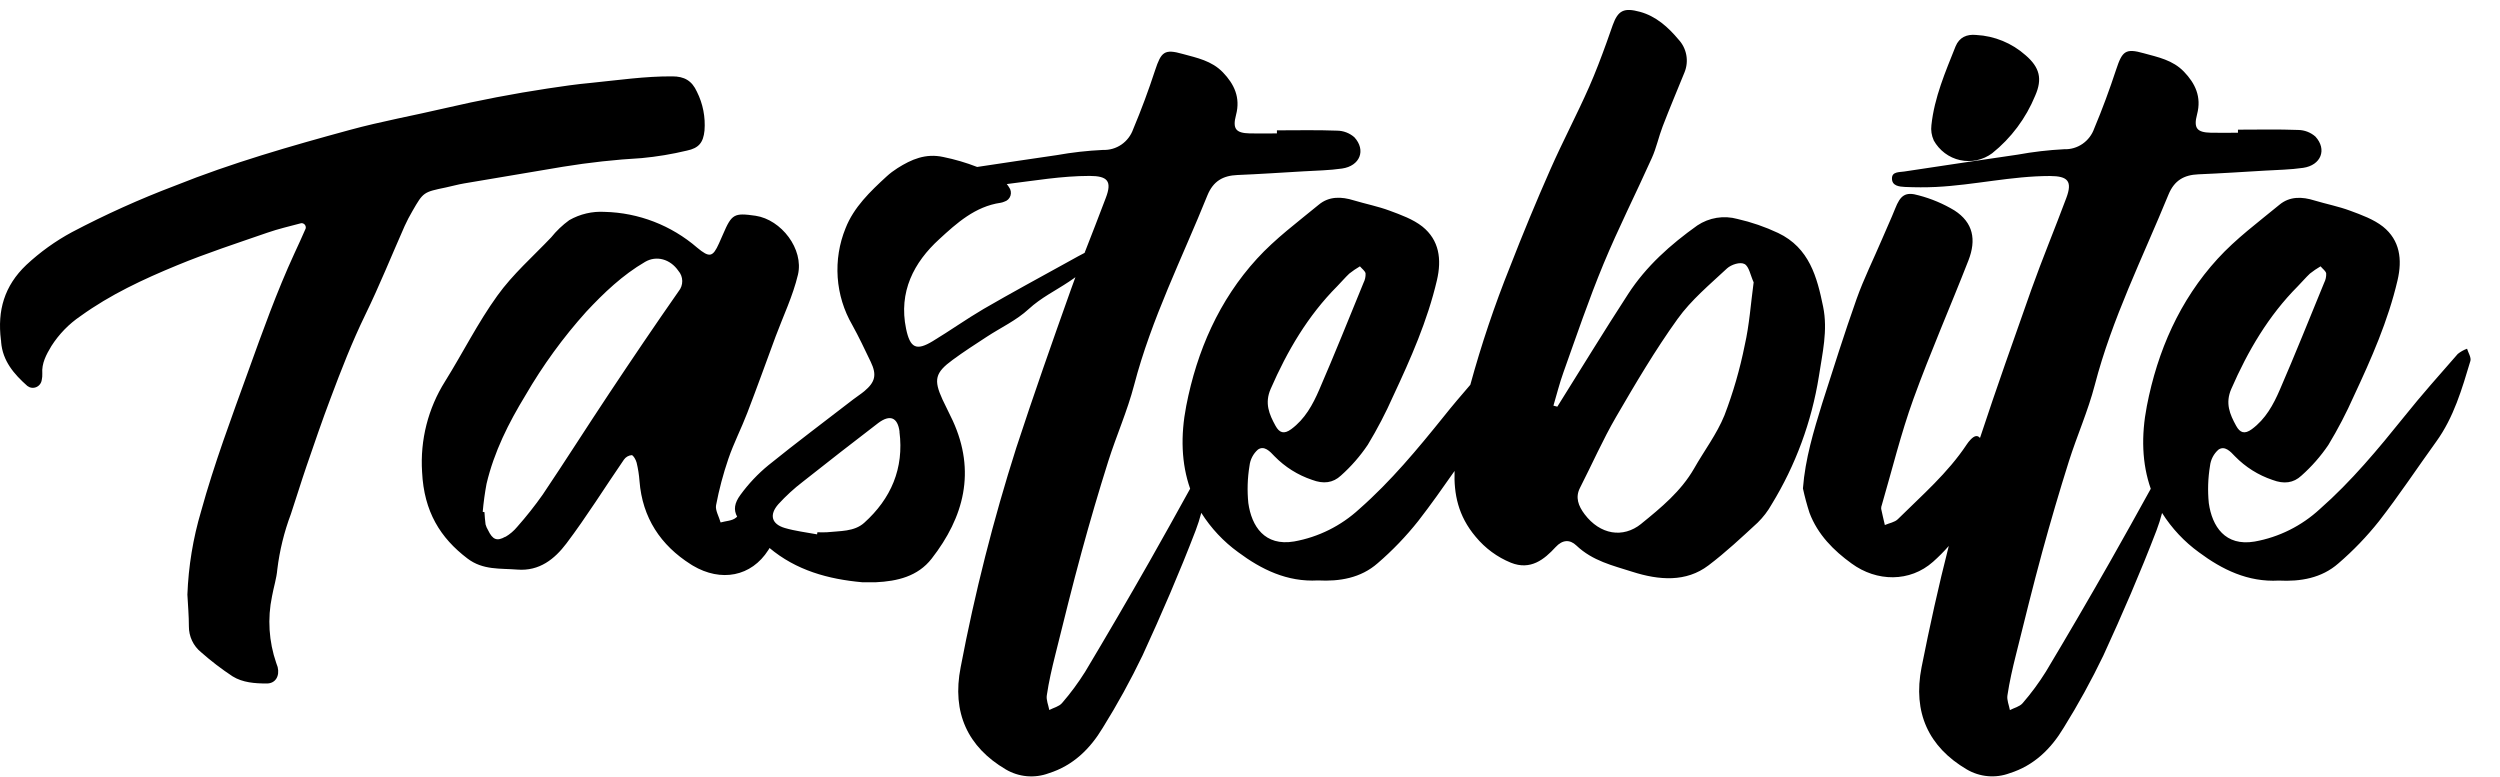
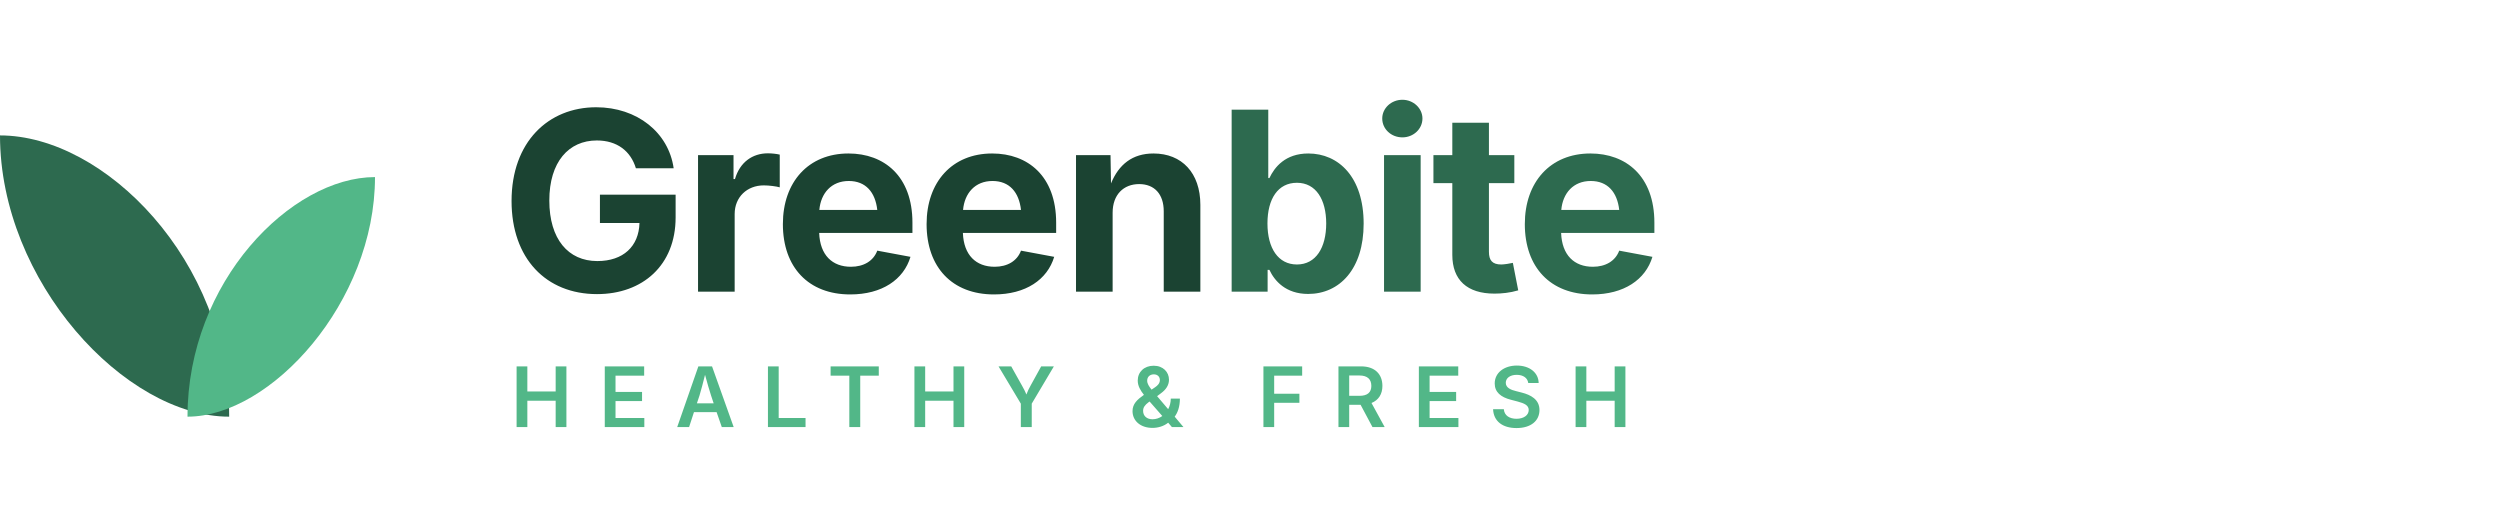
- <svg xmlns="http://www.w3.org/2000/svg" width="161" height="50" viewBox="0 0 161 50" fill="none">
-   <path fill-rule="evenodd" clip-rule="evenodd" d="M83.153 27.64C82.684 27.984 82.389 27.87 82.144 27.423C81.734 26.679 81.431 25.963 81.83 25.049C82.9 22.597 84.229 20.329 86.115 18.435C86.387 18.157 86.619 17.88 86.895 17.619C87.112 17.447 87.341 17.291 87.58 17.152C87.725 17.324 87.916 17.452 87.943 17.61C87.952 17.818 87.907 18.025 87.812 18.21C86.87 20.512 85.945 22.822 84.957 25.102C84.543 26.06 84.04 26.987 83.153 27.64ZM145.017 27.64C144.548 27.984 144.253 27.87 144.008 27.423C143.598 26.679 143.295 25.963 143.694 25.049C144.764 22.597 146.093 20.329 147.978 18.435C148.251 18.157 148.483 17.88 148.759 17.619C148.976 17.447 149.205 17.291 149.444 17.152C149.588 17.324 149.78 17.452 149.807 17.61C149.816 17.818 149.771 18.025 149.676 18.21C148.732 20.509 147.809 22.819 146.821 25.099C146.406 26.06 145.904 26.987 145.017 27.64ZM124.528 9.036C124.707 9.358 124.951 9.639 125.244 9.859C125.537 10.079 125.873 10.234 126.229 10.312C126.585 10.391 126.953 10.392 127.309 10.316C127.666 10.239 128.002 10.087 128.297 9.869C129.517 8.893 130.47 7.616 131.067 6.159C131.539 5.084 131.361 4.343 130.447 3.557C129.563 2.773 128.445 2.314 127.273 2.252C126.657 2.191 126.182 2.402 125.939 2.985C125.284 4.632 124.574 6.267 124.383 8.058C124.341 8.391 124.392 8.729 124.531 9.033L124.528 9.036ZM105.698 33.732C104.516 34.687 103.04 34.426 102.052 33.121C101.645 32.582 101.435 32.032 101.752 31.416C102.529 29.897 103.22 28.32 104.074 26.851C105.324 24.702 106.59 22.55 108.034 20.542C108.915 19.312 110.113 18.321 111.224 17.282C111.497 17.038 112.065 16.849 112.351 17.005C112.638 17.16 112.731 17.735 112.935 18.182C112.75 19.537 112.662 20.917 112.359 22.239C112.051 23.776 111.615 25.284 111.055 26.746C110.558 27.967 109.745 29.031 109.095 30.18C108.255 31.638 106.978 32.691 105.698 33.729V33.732ZM32.544 34.565C31.998 34.876 31.725 34.754 31.431 34.143C31.36 34.027 31.306 33.902 31.27 33.771C31.229 33.51 31.221 33.246 31.199 32.982L31.087 32.963C31.139 32.358 31.221 31.757 31.332 31.161C31.824 29.081 32.754 27.243 33.838 25.46C34.956 23.533 36.267 21.73 37.751 20.079C38.892 18.857 40.098 17.707 41.547 16.863C42.27 16.441 43.16 16.677 43.687 17.441C43.845 17.621 43.934 17.853 43.937 18.094C43.941 18.335 43.858 18.57 43.706 18.754C42.188 20.926 40.704 23.122 39.236 25.329C37.767 27.537 36.398 29.7 34.946 31.86C34.438 32.58 33.891 33.271 33.308 33.929C33.093 34.188 32.835 34.407 32.547 34.576L32.544 34.565ZM57.924 27.798C58.23 30.164 57.378 32.119 55.656 33.668C55.012 34.248 54.095 34.187 53.268 34.276C53.059 34.287 52.85 34.287 52.641 34.276L52.619 34.412C51.925 34.282 51.219 34.201 50.545 34.004C49.691 33.754 49.521 33.157 50.127 32.468C50.61 31.94 51.138 31.456 51.705 31.022C53.312 29.744 54.936 28.492 56.562 27.24C57.31 26.682 57.812 26.865 57.932 27.809L57.924 27.798ZM43.296 4.918C44.071 4.918 44.557 5.195 44.882 5.909C45.269 6.68 45.438 7.545 45.37 8.408C45.291 9.18 45.008 9.538 44.235 9.699C43.278 9.929 42.306 10.09 41.326 10.182C39.629 10.279 37.937 10.464 36.258 10.738C34.138 11.099 32.017 11.449 29.9 11.81C29.504 11.876 29.114 11.987 28.718 12.071C27.266 12.373 27.264 12.37 26.562 13.589C26.378 13.901 26.21 14.223 26.06 14.553C25.217 16.458 24.439 18.396 23.527 20.267C22.673 22.022 21.969 23.833 21.287 25.654C20.741 27.096 20.244 28.556 19.742 30.014C19.39 31.041 19.074 32.083 18.73 33.113C18.299 34.257 18.007 35.451 17.859 36.667C17.81 37.25 17.622 37.822 17.518 38.402C17.219 39.833 17.313 41.321 17.791 42.701C17.826 42.784 17.856 42.869 17.881 42.956C18.023 43.539 17.739 44.022 17.174 44.017C16.418 44.017 15.63 43.961 14.977 43.556C14.266 43.087 13.587 42.567 12.947 42.001C12.701 41.802 12.502 41.548 12.367 41.26C12.231 40.971 12.162 40.655 12.164 40.335C12.164 39.655 12.104 38.974 12.068 38.294C12.136 36.474 12.432 34.67 12.95 32.927C13.793 29.872 14.909 26.893 15.985 23.911C16.907 21.356 17.821 18.793 18.959 16.322C19.205 15.789 19.453 15.255 19.685 14.717C19.696 14.674 19.696 14.629 19.686 14.586C19.676 14.543 19.657 14.504 19.629 14.47C19.601 14.436 19.565 14.41 19.525 14.393C19.485 14.376 19.442 14.369 19.398 14.373C18.664 14.57 17.922 14.739 17.215 14.986C15.264 15.664 13.296 16.302 11.392 17.091C9.23 17.982 7.11 18.968 5.186 20.356C4.438 20.862 3.8 21.518 3.311 22.283C2.978 22.839 2.675 23.394 2.724 24.061C2.73 24.197 2.718 24.333 2.689 24.466C2.675 24.568 2.635 24.665 2.572 24.747C2.51 24.828 2.428 24.892 2.334 24.931C2.241 24.97 2.138 24.984 2.038 24.971C1.937 24.957 1.842 24.917 1.761 24.855C0.901 24.094 0.167 23.244 0.072 22.022C0.072 21.978 0.072 21.931 0.058 21.886C-0.174 20.001 0.274 18.413 1.693 17.063C2.583 16.233 3.573 15.522 4.64 14.947C6.786 13.817 8.998 12.82 11.263 11.962C14.937 10.488 18.722 9.405 22.523 8.369C24.556 7.814 26.633 7.442 28.685 6.961C30.869 6.454 33.065 6.033 35.276 5.698C36.204 5.559 37.137 5.42 38.07 5.337C39.812 5.162 41.539 4.907 43.296 4.918ZM70.172 11.329C68.373 11.329 66.608 11.637 64.834 11.854C64.889 11.915 64.937 11.982 64.978 12.054C65.038 12.13 65.078 12.22 65.094 12.316C65.111 12.412 65.104 12.51 65.075 12.602C65.045 12.695 64.993 12.778 64.924 12.845C64.855 12.912 64.77 12.961 64.678 12.987C64.601 13.021 64.521 13.045 64.438 13.059C62.801 13.295 61.605 14.375 60.489 15.403C58.852 16.894 57.858 18.796 58.352 21.175C58.612 22.417 59.01 22.611 60.066 21.972C61.174 21.303 62.233 20.548 63.341 19.898C65.15 18.849 66.99 17.855 68.818 16.844C69.219 16.622 69.62 16.397 70.03 16.189L69.847 16.283C70.303 15.106 70.769 13.934 71.211 12.751C71.629 11.665 71.332 11.332 70.172 11.329ZM136.279 4.482C136.672 3.293 136.877 3.093 138.058 3.429C138.975 3.682 139.925 3.865 140.648 4.618C141.371 5.37 141.789 6.234 141.492 7.359C141.251 8.266 141.492 8.525 142.37 8.547C142.954 8.564 143.541 8.547 144.125 8.547V8.35C145.419 8.35 146.712 8.319 148.003 8.369C148.41 8.374 148.802 8.524 149.111 8.794C149.878 9.627 149.474 10.643 148.32 10.81C147.501 10.929 146.655 10.941 145.82 10.991C144.406 11.074 142.992 11.168 141.576 11.226C140.654 11.265 140.026 11.615 139.649 12.534C137.987 16.594 136.014 20.52 134.901 24.805C134.467 26.471 133.758 28.062 133.236 29.708C132.627 31.639 132.056 33.583 131.522 35.539C130.922 37.742 130.376 39.96 129.825 42.176C129.609 43.037 129.41 43.903 129.279 44.781C129.23 45.08 129.38 45.414 129.438 45.73C129.71 45.586 130.065 45.508 130.256 45.286C130.807 44.65 131.308 43.972 131.754 43.256C133.159 40.909 134.538 38.545 135.892 36.164C136.779 34.609 137.641 33.043 138.509 31.477C137.944 29.864 137.884 28.067 138.258 26.143C138.945 22.597 140.373 19.337 142.815 16.666C143.997 15.372 145.432 14.309 146.791 13.19C147.454 12.634 148.254 12.659 149.056 12.912C149.818 13.14 150.601 13.292 151.343 13.567C152.086 13.842 152.863 14.123 153.464 14.595C154.555 15.472 154.716 16.702 154.402 18.049C153.791 20.667 152.713 23.1 151.586 25.51C151.106 26.591 150.56 27.64 149.949 28.65C149.454 29.382 148.871 30.047 148.213 30.63C147.7 31.111 147.083 31.186 146.352 30.908C145.438 30.602 144.609 30.081 143.931 29.386C143.634 29.067 143.274 28.684 142.87 28.956C142.564 29.223 142.369 29.598 142.324 30.006C142.193 30.797 142.167 31.603 142.247 32.402C142.458 33.898 143.298 35.198 145.198 34.876C146.765 34.596 148.222 33.87 149.4 32.782C151.428 31 153.147 28.925 154.839 26.823C155.947 25.435 157.118 24.124 158.28 22.794C158.46 22.649 158.662 22.536 158.878 22.458C158.957 22.719 159.151 23.014 159.096 23.236C158.551 25.052 158.024 26.876 156.894 28.439C155.663 30.144 154.501 31.902 153.21 33.56C152.426 34.548 151.551 35.458 150.598 36.278C149.507 37.239 148.142 37.461 146.753 37.389C144.764 37.5 143.104 36.678 141.614 35.57C140.67 34.887 139.864 34.026 139.237 33.035C139.138 33.418 139.018 33.795 138.877 34.165C137.835 36.883 136.675 39.563 135.455 42.218C134.688 43.812 133.836 45.363 132.903 46.863C132.085 48.224 130.993 49.301 129.421 49.795C128.97 49.963 128.488 50.028 128.009 49.984C127.53 49.941 127.067 49.791 126.651 49.545C124.214 48.107 123.169 45.905 123.75 42.965C124.269 40.349 124.842 37.742 125.502 35.159C125.186 35.52 124.848 35.86 124.49 36.178C123 37.505 120.86 37.475 119.242 36.289C118.088 35.456 117.059 34.426 116.532 33.027C116.365 32.51 116.224 31.986 116.109 31.455C116.256 29.539 116.802 27.754 117.348 25.979C118.068 23.733 118.775 21.478 119.564 19.254C120.031 17.943 120.656 16.688 121.201 15.408C121.474 14.75 121.785 14.103 122.047 13.437C122.386 12.579 122.702 12.326 123.573 12.584C124.378 12.795 125.15 13.12 125.865 13.551C127.077 14.331 127.287 15.442 126.766 16.774C125.601 19.759 124.31 22.697 123.218 25.71C122.416 27.931 121.854 30.244 121.19 32.518C121.157 32.597 121.142 32.683 121.147 32.768C121.218 33.118 121.305 33.462 121.384 33.812C121.657 33.69 122.02 33.638 122.225 33.432C123.775 31.896 125.437 30.466 126.659 28.62C126.729 28.514 126.807 28.415 126.894 28.323C127.153 28.045 127.358 28.012 127.511 28.206C128.564 25.01 129.694 21.836 130.813 18.665C131.522 16.677 132.333 14.728 133.07 12.751C133.474 11.671 133.176 11.338 132.016 11.335C129.56 11.335 127.137 11.918 124.684 12.04C124.018 12.073 123.349 12.068 122.686 12.04C122.32 12.021 121.834 11.979 121.843 11.485C121.843 11.049 122.309 11.096 122.631 11.046C125.063 10.682 127.494 10.31 129.929 9.96C130.921 9.779 131.924 9.662 132.931 9.61C133.351 9.626 133.766 9.505 134.114 9.265C134.462 9.025 134.727 8.678 134.868 8.275C135.392 7.028 135.856 5.765 136.279 4.482ZM103.861 1.613C104.205 0.664 104.584 0.481 105.613 0.761C106.642 1.041 107.431 1.747 108.097 2.546C108.354 2.821 108.528 3.166 108.597 3.539C108.667 3.912 108.628 4.297 108.487 4.648C108.015 5.809 107.524 6.973 107.076 8.139C106.819 8.805 106.672 9.527 106.38 10.171C105.357 12.454 104.227 14.681 103.266 16.997C102.306 19.312 101.52 21.645 100.685 23.98C100.434 24.677 100.253 25.407 100.041 26.124L100.292 26.19C101.809 23.769 103.294 21.331 104.852 18.935C106.012 17.144 107.581 15.75 109.306 14.52C109.683 14.268 110.108 14.101 110.554 14.028C110.999 13.956 111.455 13.981 111.89 14.1C112.792 14.305 113.671 14.608 114.51 15.003C116.529 15.964 117.021 17.857 117.408 19.745C117.725 21.284 117.356 22.767 117.135 24.244C116.667 27.167 115.634 29.966 114.095 32.48C113.852 32.914 113.548 33.31 113.194 33.657C112.166 34.606 111.142 35.567 110.026 36.411C108.585 37.505 106.85 37.375 105.114 36.82C103.864 36.42 102.568 36.128 101.517 35.129C101.102 34.734 100.63 34.745 100.18 35.234C99.451 36.028 98.57 36.747 97.303 36.239C96.425 35.882 95.647 35.309 95.038 34.573C93.892 33.221 93.625 31.797 93.674 30.33C92.912 31.419 92.148 32.505 91.335 33.551C90.551 34.539 89.677 35.45 88.723 36.27C87.632 37.23 86.267 37.453 84.878 37.38C82.889 37.492 81.23 36.67 79.74 35.562C78.796 34.879 77.989 34.018 77.363 33.027C77.263 33.41 77.143 33.787 77.002 34.157C75.96 36.875 74.8 39.555 73.58 42.209C72.811 43.808 71.957 45.362 71.02 46.866C70.202 48.226 69.11 49.304 67.538 49.798C67.087 49.966 66.605 50.03 66.126 49.987C65.647 49.944 65.184 49.794 64.768 49.548C62.331 48.11 61.286 45.908 61.867 42.967C62.776 38.188 63.972 33.47 65.448 28.839C66.564 25.429 67.757 22.045 68.96 18.665C69.056 18.393 69.156 18.121 69.257 17.849L69.146 17.932L68.829 18.149C67.964 18.726 67.039 19.174 66.247 19.904C65.456 20.634 64.449 21.098 63.543 21.692C62.809 22.172 62.069 22.647 61.36 23.169C60.216 24.002 60.115 24.458 60.697 25.729C60.907 26.19 61.15 26.634 61.36 27.096C62.852 30.361 62.088 33.293 59.995 35.981C59.105 37.122 57.782 37.433 56.407 37.497H56.114H55.528C53.345 37.3 51.271 36.736 49.54 35.276L49.559 35.292L49.48 35.423C48.389 37.136 46.435 37.503 44.617 36.425L44.492 36.347C42.546 35.117 41.367 33.343 41.184 30.98C41.155 30.581 41.093 30.186 40.999 29.797C40.952 29.611 40.786 29.314 40.679 29.311C40.58 29.32 40.483 29.351 40.396 29.401C40.309 29.452 40.234 29.522 40.177 29.606C38.941 31.402 37.786 33.265 36.477 34.998C35.723 35.995 34.741 36.797 33.311 36.681C32.219 36.592 31.103 36.731 30.099 35.964C28.363 34.643 27.304 32.96 27.182 30.392C27.051 28.337 27.57 26.293 28.663 24.56C29.802 22.733 30.776 20.778 32.026 19.046C33.022 17.657 34.321 16.524 35.494 15.289C35.833 14.868 36.224 14.494 36.66 14.178C37.354 13.782 38.146 13.597 38.941 13.645C41.127 13.697 43.23 14.51 44.898 15.95C45.695 16.616 45.905 16.561 46.304 15.672C46.391 15.478 46.478 15.283 46.563 15.086C47.128 13.773 47.278 13.698 48.659 13.895C50.318 14.145 51.775 16.044 51.388 17.691C51.06 19.065 50.444 20.345 49.952 21.664C49.347 23.305 48.754 24.952 48.127 26.585C47.745 27.584 47.256 28.528 46.907 29.547C46.573 30.523 46.309 31.521 46.115 32.535C46.053 32.857 46.301 33.268 46.407 33.646C46.743 33.549 47.158 33.546 47.401 33.335L47.472 33.274C47.234 32.835 47.292 32.402 47.682 31.872C48.203 31.157 48.81 30.513 49.491 29.956C51.284 28.506 53.132 27.126 54.949 25.721C55.181 25.541 55.432 25.385 55.659 25.196C56.366 24.605 56.477 24.141 56.076 23.305C55.675 22.47 55.315 21.703 54.886 20.928C54.344 19.995 54.022 18.945 53.947 17.863C53.873 16.781 54.046 15.696 54.455 14.695C54.982 13.348 56.044 12.329 57.097 11.363C57.315 11.164 57.549 10.986 57.798 10.829C58.699 10.26 59.61 9.863 60.746 10.11C61.49 10.262 62.22 10.476 62.929 10.752C64.635 10.496 66.343 10.238 68.051 9.991C69.039 9.814 70.037 9.702 71.04 9.655C71.46 9.67 71.874 9.549 72.223 9.309C72.571 9.069 72.835 8.722 72.977 8.319C73.498 7.078 73.965 5.82 74.388 4.526C74.781 3.338 74.986 3.138 76.167 3.474C77.084 3.727 78.034 3.91 78.757 4.662C79.48 5.415 79.898 6.278 79.6 7.403C79.36 8.311 79.6 8.569 80.479 8.591C81.063 8.608 81.65 8.591 82.234 8.591V8.394C83.527 8.394 84.821 8.364 86.112 8.414C86.519 8.418 86.911 8.569 87.22 8.838C87.987 9.672 87.583 10.688 86.428 10.854C85.61 10.974 84.764 10.985 83.929 11.035C82.515 11.118 81.101 11.213 79.685 11.271C78.763 11.31 78.135 11.66 77.758 12.579C76.14 16.599 74.153 20.526 73.037 24.799C72.603 26.465 71.894 28.056 71.372 29.703C70.763 31.634 70.192 33.577 69.659 35.534C69.058 37.736 68.512 39.955 67.961 42.17C67.746 43.031 67.544 43.898 67.415 44.775C67.366 45.075 67.516 45.408 67.574 45.724C67.847 45.58 68.201 45.502 68.392 45.28C68.943 44.645 69.444 43.966 69.891 43.251C71.295 40.903 72.674 38.539 74.028 36.159C74.915 34.604 75.777 33.038 76.645 31.472C76.08 29.858 76.02 28.062 76.394 26.137C77.084 22.592 78.509 19.332 80.951 16.66C82.133 15.367 83.568 14.303 84.927 13.184C85.591 12.629 86.39 12.654 87.192 12.906C87.954 13.134 88.737 13.287 89.479 13.562C90.222 13.837 90.999 14.117 91.6 14.589C92.691 15.466 92.852 16.697 92.539 18.043C91.927 20.662 90.849 23.094 89.722 25.504C89.243 26.586 88.696 27.634 88.085 28.645C87.593 29.376 87.013 30.041 86.357 30.625C85.844 31.105 85.228 31.18 84.496 30.902C83.583 30.596 82.753 30.075 82.076 29.381C81.778 29.061 81.418 28.678 81.014 28.95C80.708 29.217 80.513 29.592 80.468 30C80.337 30.792 80.312 31.598 80.392 32.396C80.602 33.893 81.442 35.192 83.342 34.87C84.909 34.59 86.366 33.864 87.544 32.777C89.572 30.994 91.291 28.92 92.983 26.818C93.529 26.129 94.111 25.452 94.689 24.78C95.395 22.2 96.248 19.664 97.243 17.185C98.064 15.071 98.931 12.979 99.844 10.91C100.636 9.113 101.553 7.383 102.344 5.59C102.751 4.665 103.111 3.713 103.457 2.757L103.861 1.613Z" fill="black" />
+ <svg xmlns="http://www.w3.org/2000/svg" viewBox="0 0 240 50" width="240" height="50">
+   <g transform="translate(0, 5)">
+     <path d="M 22,35 C 22,20 10,8 0,8 C 0,22 12,35 22,35 Z" fill="#2D6A4F" />
+     <path d="M 18,35 C 18,22 28,12 36,12 C 36,24 26,35 18,35 Z" fill="#52B788" />
+   </g>
+   <text x="48" y="28" font-family="'Inter', 'Montserrat', 'Segoe UI', sans-serif" font-weight="700" font-size="24" fill="#1B4332" letter-spacing="-0.5">
+         Green<tspan fill="#2D6A4F">bite</tspan>
+   </text>
+   <text x="49" y="41" font-family="'Inter', 'Segoe UI', sans-serif" font-weight="600" font-size="8" fill="#52B788" letter-spacing="2.5">
+         HEALTHY &amp; FRESH
+     </text>
</svg>
